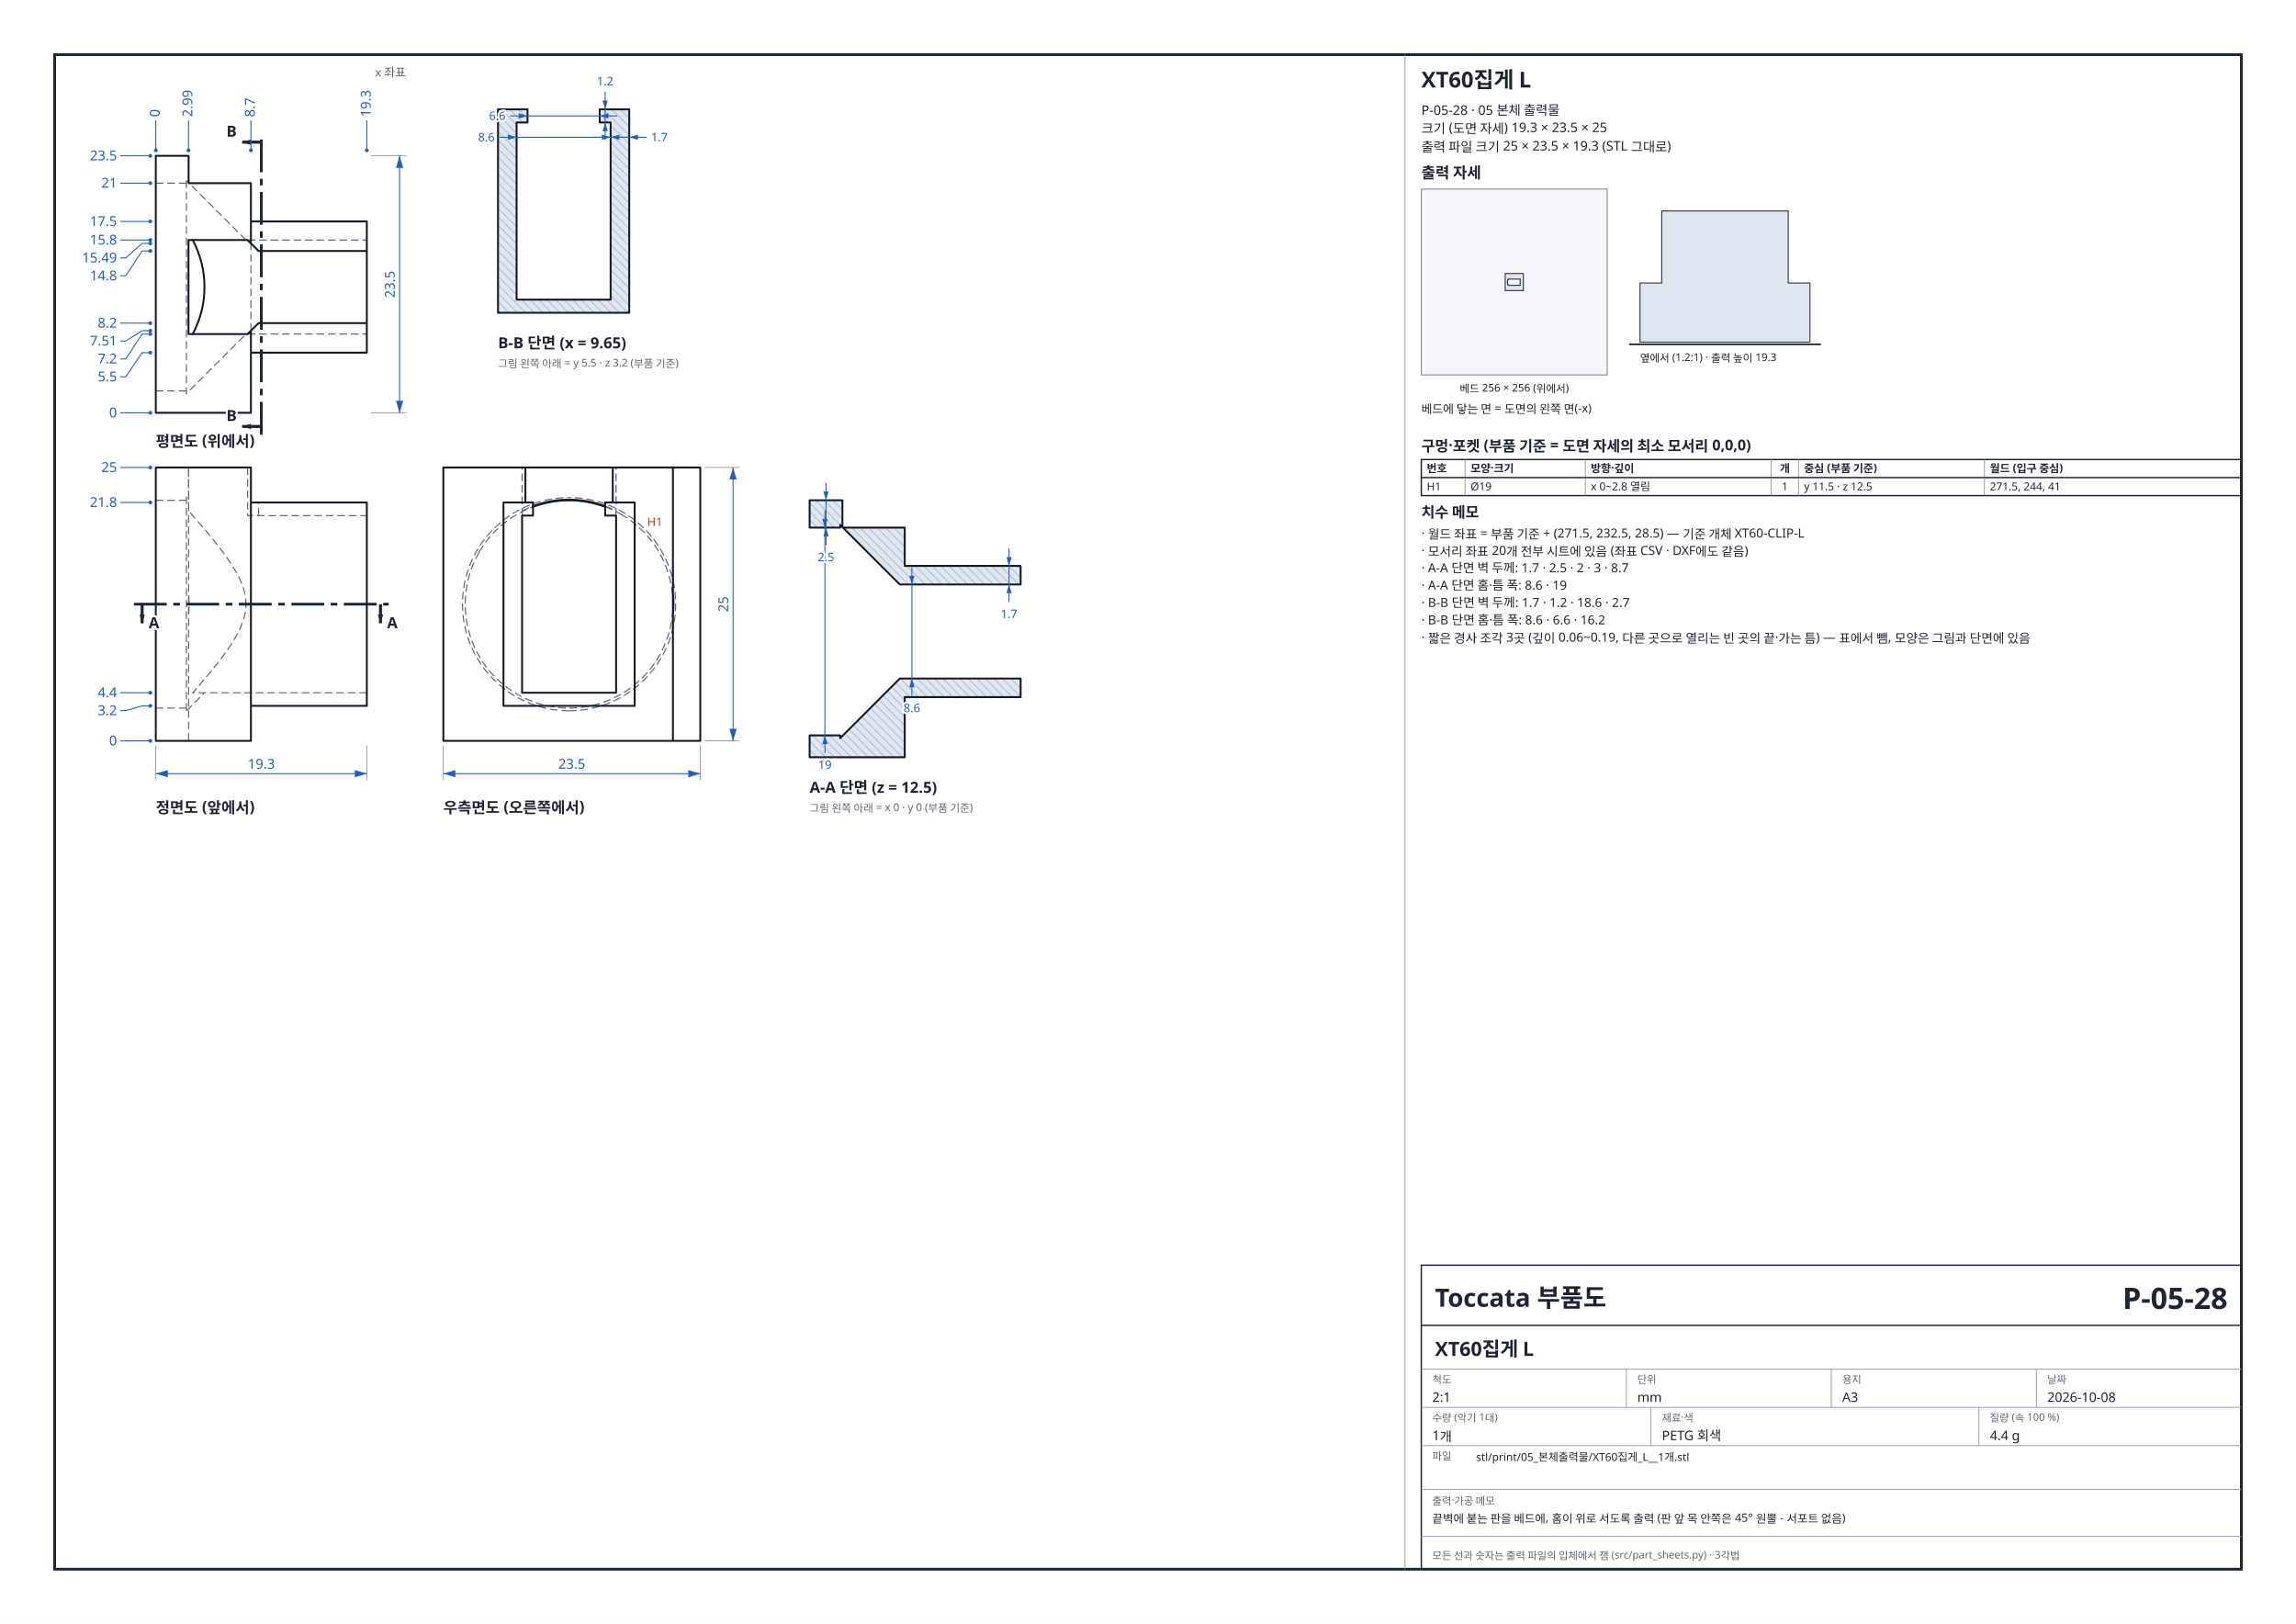
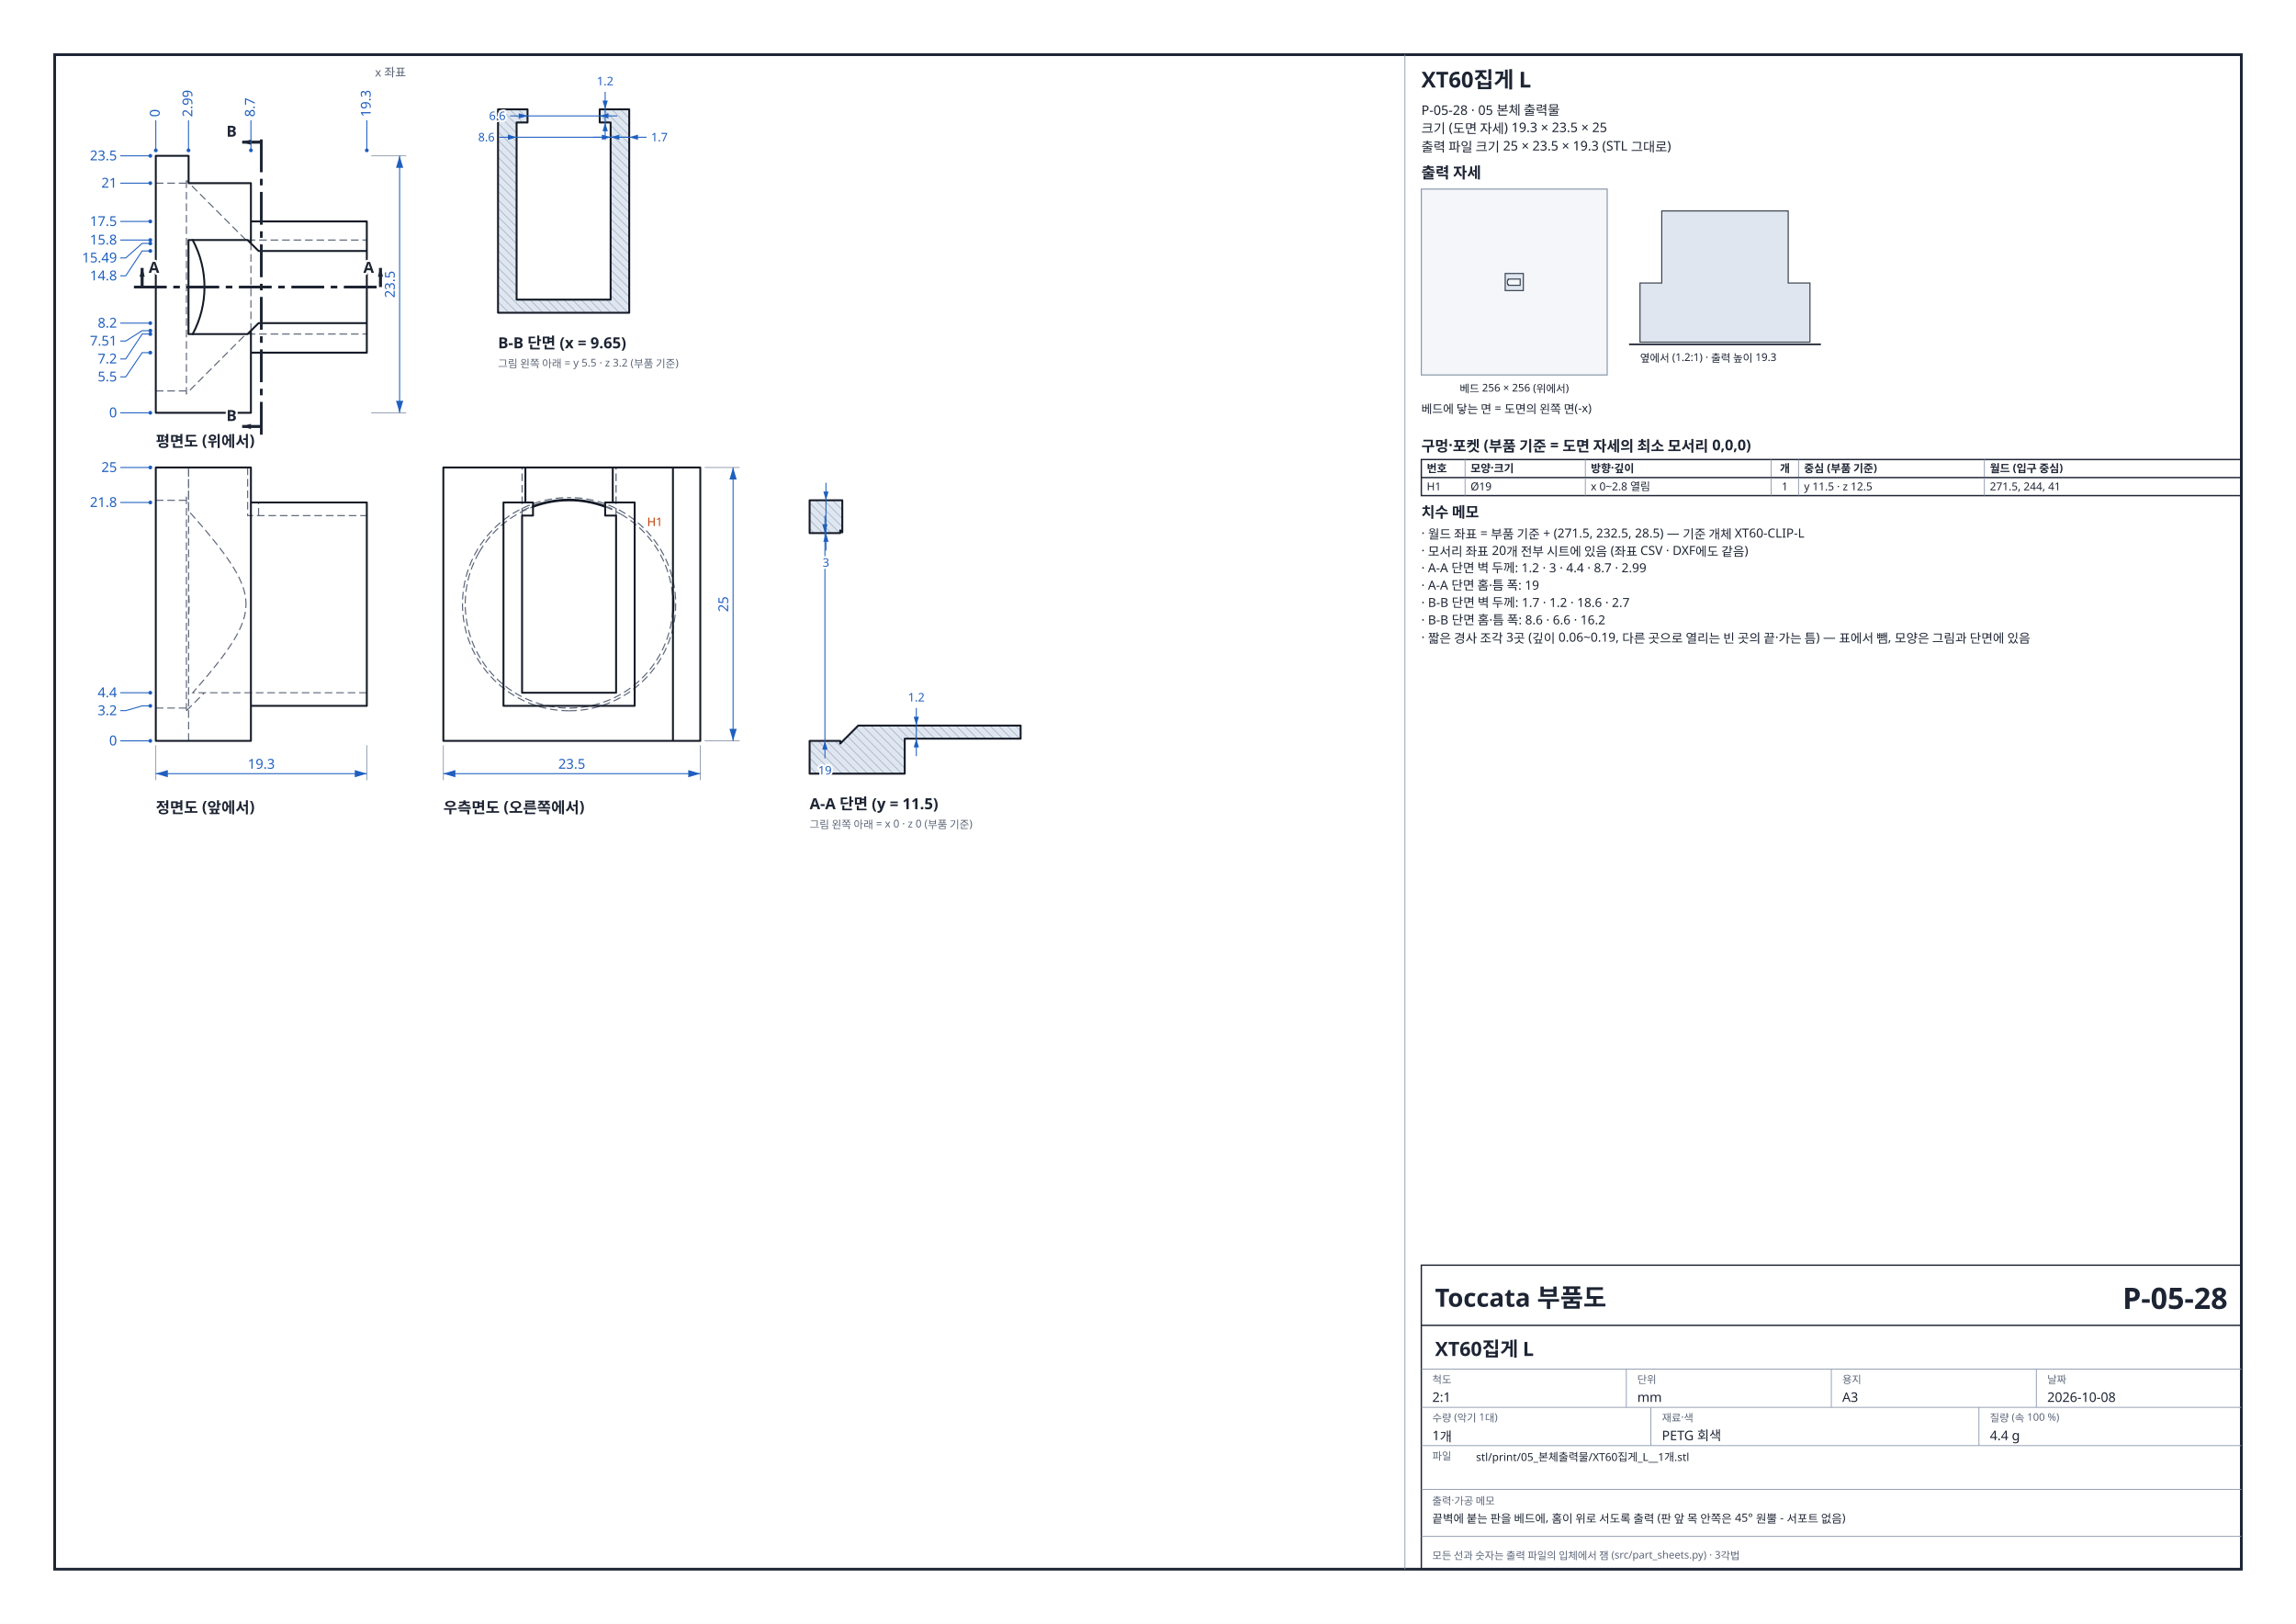
<svg xmlns="http://www.w3.org/2000/svg" width="420mm" height="297mm" viewBox="0 0 420 297">
  <defs>
    <style>
.bg{fill:#ffffff}
.frame{fill:none;stroke:#1d2433;stroke-width:.5}
.t{font-family:'Apple SD Gothic Neo','Noto Sans KR','Malgun Gothic','IBM Plex Sans KR',sans-serif;fill:#1d2433}
.h{paint-order:stroke;stroke:#ffffff;stroke-width:.75;stroke-linejoin:round}
.tb{font-weight:700}
.td{fill:#1f5fbf}
.tm{fill:#5b6578}
.tr{fill:#c2410c}
.S-wood{fill:url(#hw);stroke:#1d2433;stroke-width:.4;stroke-linejoin:round}
.S-print{fill:url(#hp);stroke:#1d2433;stroke-width:.4;stroke-linejoin:round}
.S-metal{fill:url(#hm);stroke:#1d2433;stroke-width:.32;stroke-linejoin:round}
.S-rubber{fill:#50555e;stroke:#1d2433;stroke-width:.25}
.S-elec{fill:url(#he);stroke:#1d2433;stroke-width:.3}
.S-screen{fill:#3a4150;stroke:#1d2433;stroke-width:.3}
.S-cable{fill:#e3b23c;stroke:#6b5a1e;stroke-width:.18}
.S-ctx{fill:#eceef1;stroke:#a3aab5;stroke-width:.18}
.P-wood{fill:#f2e6d2;stroke:#39404d;stroke-width:.22;stroke-linejoin:round}
.P-print{fill:#e5ebf3;stroke:#39404d;stroke-width:.22;stroke-linejoin:round}
.P-metal{fill:#c9ced6;stroke:#39404d;stroke-width:.2}
.P-rubber{fill:#7d828b;stroke:#39404d;stroke-width:.18}
.P-elec{fill:#d3ead8;stroke:#39404d;stroke-width:.2}
.P-screen{fill:#596070;stroke:#39404d;stroke-width:.2}
.P-cable{fill:#f0cf7a;fill-opacity:.55;stroke:#8a7430;stroke-width:.14;stroke-opacity:.7}
.P-ctx{fill:#f2f3f5;stroke:#b3b9c3;stroke-width:.18}
.air{fill:#e8f1fb;stroke:none}
.hid{fill:none;stroke:#39404d;stroke-width:.24;stroke-dasharray:1.6 .9}
.hidc{fill:none;stroke:#c2410c;stroke-width:.28;stroke-dasharray:2.2 1.1}
.ph{fill:none;stroke:#5b6578;stroke-width:.3;stroke-dasharray:4 1 1 1}
.cl{fill:none;stroke:#6b7690;stroke-width:.2;stroke-dasharray:6 1.2 1 1.2}
.thin{fill:none;stroke:#39404d;stroke-width:.2}
.vis{fill:none;stroke:#1d2433;stroke-width:.3}
.sound{fill:none;stroke:#c2410c;stroke-width:.4;stroke-dasharray:3 1.2}
.ax{fill:none;stroke:#7a3fb5;stroke-width:.3;stroke-dasharray:5 1.2 1 1.2}
.keep{fill:none;stroke:#b42318;stroke-width:.3;stroke-dasharray:1.2 1}
.dm{fill:none;stroke:#1f5fbf;stroke-width:.18}
.ex{fill:none;stroke:#8a96ab;stroke-width:.15}
.ah{fill:#1f5fbf;stroke:none}
.ld{fill:none;stroke:#3d4555;stroke-width:.18}
.dot{fill:#3d4555}
.bal{fill:#ffffff;stroke:#1d2433;stroke-width:.25}
.secl{fill:none;stroke:#1d2433;stroke-width:.55}
.seca{fill:#1d2433}
.grid{fill:none;stroke:#1d2433;stroke-width:.25}
.grid2{fill:none;stroke:#8a96ab;stroke-width:.15}
.box{fill:#fbfbfc;stroke:#c3c9d3;stroke-width:.2}
.sheetply{fill:#fbf6ee;stroke:#1d2433;stroke-width:.35}
.zone{fill:#f4f6f9;stroke:#8a96ab;stroke-width:.2}
.datum{fill:none;stroke:#15803d;stroke-width:.9;stroke-linecap:round;stroke-opacity:.9}
.spot{fill:none;stroke:#c2410c;stroke-width:.32}
.spoth{fill:none;stroke:#c2410c;stroke-width:.32;stroke-dasharray:.45 .3}

.pv{fill:none;stroke:#141a26;stroke-width:.35;stroke-linejoin:round;stroke-linecap:round}
.ph2{fill:none;stroke:#5b6578;stroke-width:.2;stroke-dasharray:1.4 .7}
.pcl{fill:none;stroke:#6b7690;stroke-width:.18;stroke-dasharray:5 1 1 1}
.pcut{fill:none;stroke:#1d2433;stroke-width:.5;stroke-dasharray:6 1.2 1.2 1.2}
.psec{fill:url(#hp);stroke:#141a26;stroke-width:.35;stroke-linejoin:round}
.pbed{fill:#f4f6f9;stroke:#8a96ab;stroke-width:.2}
.pfoot{fill:#dfe6ef;stroke:#39404d;stroke-width:.2}
.pnum{font-family:'IBM Plex Mono',ui-monospace,Menlo,monospace}
.datum{fill:none;stroke:#15803d;stroke-width:.9;stroke-linecap:round;stroke-opacity:.9}
.tg{fill:#15803d}
</style>
    <pattern id="hw" patternUnits="userSpaceOnUse" width="1.6" height="1.6" patternTransform="rotate(45)">
      <rect width="1.6" height="1.6" fill="#ecdcc2" />
      <line x1="0" y1="0" x2="0" y2="1.6" stroke="#a8875a" stroke-width=".22" />
    </pattern>
    <pattern id="hp" patternUnits="userSpaceOnUse" width="1.1" height="1.1" patternTransform="rotate(-45)">
      <rect width="1.1" height="1.1" fill="#dfe6ef" />
      <line x1="0" y1="0" x2="0" y2="1.1" stroke="#7f93b0" stroke-width=".16" />
    </pattern>
    <pattern id="hm" patternUnits="userSpaceOnUse" width=".9" height=".9" patternTransform="rotate(45)">
      <rect width=".9" height=".9" fill="#c3c8d1" />
      <path d="M0 0V.9M0 0H.9" stroke="#5d6778" stroke-width=".12" />
    </pattern>
    <pattern id="he" patternUnits="userSpaceOnUse" width="1.4" height="1.4">
      <rect width="1.4" height="1.4" fill="#cfe6d3" />
      <line x1="0" y1=".7" x2="1.4" y2=".7" stroke="#5f9a6c" stroke-width=".14" />
    </pattern>
  </defs>
  <rect class="bg" x="0" y="0" width="420" height="297" />
  <rect class="frame" x="10" y="10" width="400" height="277" />
  <g id="geo">
    <path class="ph2" d="M28.50 71.50 34.10 71.50M28.50 33.50 34.10 33.50M34.10 33.00 34.10 72.00 45.00 61.10M45.00 43.90 34.60 33.50M34.50 33.40 34.10 33.00M45.30 61.10 67.10 61.10M45.30 43.90 67.10 43.90M45.90 60.49 45.90 44.51" />
    <path class="pv" d="M35.25 61.10 A18.223 18.223 0 0 0 35.25 43.90" />
    <path class="pv" d="M45.90 60.49 45.90 75.50 28.50 75.50 28.50 28.50 34.50 28.50 34.50 33.50 45.90 33.50 45.90 44.51M45.90 64.50 67.10 64.50 67.10 40.50 45.90 40.50M67.10 59.10 47.30 59.10 45.30 61.08 45.30 61.10 34.48 61.10 34.48 43.90 45.30 43.90 45.30 43.92 47.30 45.90 67.10 45.90" />
    <path class="ph2" d="M28.50 129.50 34.10 129.50M28.50 91.50 34.10 91.50M34.10 130.00 34.10 91.00 34.48 91.38M34.10 130.00 37.40 126.70M34.48 85.50 34.48 93.43 36.40 95.60 38.12 97.63 39.47 99.29 40.56 100.69 41.44 101.90 42.16 102.96 42.76 103.90 43.26 104.75 43.67 105.53 44.01 106.26 44.29 106.94 44.52 107.58 44.70 108.20 44.83 108.79 44.93 109.37 44.98 109.94 45.00 110.50M34.50 135.50 34.50 85.50M34.50 112.35 34.56 111.75 34.60 110.50 34.56 109.25 34.50 108.65M67.10 126.70 35.25 126.70 36.40 125.40 38.12 123.37 39.47 121.71 40.56 120.31 41.44 119.10 42.16 118.04 42.76 117.10 43.26 116.25 43.67 115.47 44.01 114.74 44.29 114.06 44.52 113.42 44.70 112.80 44.83 112.21 44.93 111.63 44.98 111.06 45.00 110.50M45.30 85.50 45.30 94.30 67.10 94.30M47.30 94.30 47.30 91.90" />
    <path class="pv" d="M45.90 129.10 67.10 129.10 67.10 91.90 45.90 91.90M28.50 135.50 28.50 85.50 45.90 85.50 45.90 135.50 28.50 135.50" />
    <path class="ph2" d="M87.65 101.00 A19.000 19.000 0 1 0 113.60 94.05" />
    <path class="ph2" d="M87.65 101.00 A18.939 18.939 0 0 1 97.49 92.70" />
    <path class="ph2" d="M104.10 130.00 A19.500 19.500 0 1 1 104.10 91.00" />
    <path class="ph2" d="M104.10 130.00 A19.500 19.500 0 1 0 104.10 91.00" />
    <path class="ph2" d="M110.71 92.70 111.37 92.95 112.50 93.46 113.60 94.05M95.50 94.30 95.50 85.50M95.50 93.43 95.64 93.35 96.78 92.84 97.50 92.57M110.70 92.57 111.42 92.84 112.56 93.35 112.70 93.43M112.70 94.30 112.70 85.50M123.10 112.35 123.11 112.24M123.11 108.76 123.10 108.65M95.52 94.30 95.52 85.50M112.68 94.30 112.68 85.50" />
    <path class="pv" d="M97.49 92.70 A18.898 18.898 0 0 1 110.71 92.70" />
    <path class="pv" d="M97.50 92.57 A19.021 19.021 0 0 1 110.70 92.57" />
    <path class="pv" d="M123.10 135.50 123.10 85.50M123.11 112.24 123.16 111.75 123.20 110.50 123.16 109.25 123.11 108.76M96.11 91.90 96.11 85.50M112.09 91.90 112.09 85.50M81.10 135.50 81.10 85.50 128.10 85.50 128.10 135.50 81.10 135.50M95.50 126.70 95.50 94.30 97.50 94.30 97.50 91.90 92.10 91.90 92.10 129.10 116.10 129.10 116.10 91.90 110.70 91.90 110.70 94.30 112.70 94.30 112.70 126.70 95.50 126.70" />
-     <path class="psec" fill-rule="evenodd" d="M153.70 96.00 154.10 96.40 154.10 91.50 148.10 91.50 148.10 96.50 153.70 96.50ZM186.70 103.50 165.50 103.50 165.50 96.50 154.20 96.50 164.60 106.90 186.70 106.90ZM165.50 127.50 186.70 127.50 186.70 124.10 164.60 124.10 153.70 135.00 153.70 134.50 148.10 134.50 148.10 138.50 165.50 138.50Z" />
+     <path class="psec" fill-rule="evenodd" d="M153.70 97.00 154.08 97.38 154.08 91.50 148.10 91.50 148.10 97.50 153.70 97.50ZM165.50 135.10 186.70 135.10 186.70 132.70 157.00 132.70 153.70 136.00 153.70 135.50 148.10 135.50 148.10 141.50 165.50 141.50Z" />
    <path class="psec" fill-rule="evenodd" d="M115.10 20.00 109.70 20.00 109.70 22.40 111.70 22.40 111.70 54.80 94.50 54.80 94.50 22.40 96.50 22.40 96.50 20.00 91.10 20.00 91.10 57.20 115.10 57.20Z" />
  </g>
  <g id="over">
-     <path class="pcut" d="M24.500 110.500 L71.100 110.500" />
-     <path class="secl" d="M26.000 110.500 L26.000 114.000" />
-     <path class="seca" d="M26.000 114.000 L25.520 112.400 L26.480 112.400 Z" />
-     <path class="secl" d="M69.600 110.500 L69.600 114.000" />
-     <path class="seca" d="M69.600 114.000 L69.120 112.400 L70.080 112.400 Z" />
+     <path class="pcut" d="M24.500 52.500 L71.100 52.500" />
+     <path class="secl" d="M26.000 52.500 L26.000 49.000" />
+     <path class="seca" d="M26.000 49.000 L26.480 50.600 L25.520 50.600 Z" />
+     <path class="secl" d="M69.600 52.500 L69.600 49.000" />
+     <path class="seca" d="M69.600 49.000 L70.080 50.600 L69.120 50.600 Z" />
    <path class="pcut" d="M47.800 79.500 L47.800 24.500" />
    <path class="secl" d="M47.800 78.000 L44.300 78.000" />
    <path class="seca" d="M44.300 78.000 L45.900 77.520 L45.900 78.480 Z" />
    <path class="secl" d="M47.800 26.000 L44.300 26.000" />
    <path class="seca" d="M44.300 26.000 L45.900 25.520 L45.900 26.480 Z" />
    <path class="grid2" d="M257.000 10.000 L257.000 287.000" />
    <rect class="grid" x="260.000" y="231.400" width="150.000" height="55.600" />
    <path class="grid" d="M260.000 242.400 L410.000 242.400" />
    <path class="grid2" d="M260.000 250.400 L410.000 250.400" />
    <path class="grid2" d="M297.500 250.400 L297.500 257.400" />
    <path class="grid2" d="M335.000 250.400 L335.000 257.400" />
    <path class="grid2" d="M372.500 250.400 L372.500 257.400" />
    <path class="grid2" d="M260.000 257.400 L410.000 257.400" />
    <path class="grid2" d="M302.000 257.400 L302.000 264.400" />
    <path class="grid2" d="M362.000 257.400 L362.000 264.400" />
    <path class="grid2" d="M260.000 264.400 L410.000 264.400" />
    <path class="grid2" d="M260.000 272.400 L410.000 272.400" />
    <path class="grid2" d="M260.000 281.000 L410.000 281.000" />
    <rect class="pbed" x="260.000" y="34.580" width="34.000" height="34.000" />
    <path class="pfoot" fill-rule="evenodd" d="M275.92 52.05 275.82 52.05 275.81 52.02 275.78 51.94 275.76 51.86 275.75 51.78 275.74 51.70 275.74 51.61 275.74 51.53 275.75 51.45 275.76 51.37 275.78 51.29 275.81 51.21 275.82 51.17 275.92 51.17 275.92 51.04 278.08 51.04 278.08 52.18 275.92 52.18ZM278.66 50.02 275.34 50.02 275.34 53.14 278.66 53.14Z" />
    <path class="pfoot" fill-rule="evenodd" d="M331.09 51.76 327.11 51.76 327.11 38.58 303.98 38.58 303.98 51.76 300.00 51.76 300.00 62.58 331.09 62.58Z" />
    <path class="vis" d="M298.000 62.980 L333.088 62.980" />
    <rect class="grid" x="260.000" y="84.047" width="150.000" height="6.600" />
    <path class="grid2" d="M268.000 84.047 L268.000 87.347" />
    <path class="grid2" d="M290.000 84.047 L290.000 87.347" />
    <path class="grid2" d="M324.000 84.047 L324.000 87.347" />
    <path class="grid2" d="M329.000 84.047 L329.000 87.347" />
    <path class="grid2" d="M363.000 84.047 L363.000 87.347" />
    <path class="grid" d="M260.000 87.347 L410.000 87.347" />
    <path class="grid2" d="M268.000 87.347 L268.000 90.647" />
    <path class="grid2" d="M290.000 87.347 L290.000 90.647" />
    <path class="grid2" d="M324.000 87.347 L324.000 90.647" />
    <path class="grid2" d="M329.000 87.347 L329.000 90.647" />
    <path class="grid2" d="M363.000 87.347 L363.000 90.647" />
  </g>
  <g id="dim">
    <path class="ex" d="M28.500 136.300 L28.500 142.700" />
    <path class="ex" d="M67.100 136.300 L67.100 142.700" />
    <path class="dm" d="M28.500 141.500 L67.100 141.500" />
    <path class="ah" d="M28.500 141.500 L30.700 140.840 L30.700 142.160 Z" />
    <path class="ah" d="M67.100 141.500 L64.900 142.160 L64.900 140.840 Z" />
    <path class="ex" d="M67.900 28.500 L74.300 28.500" />
    <path class="ex" d="M67.900 75.500 L74.300 75.500" />
    <path class="dm" d="M73.100 28.500 L73.100 75.500" />
    <path class="ah" d="M73.100 28.500 L73.760 30.700 L72.440 30.700 Z" />
    <path class="ah" d="M73.100 75.500 L72.440 73.300 L73.760 73.300 Z" />
    <path class="ex" d="M81.100 136.300 L81.100 142.700" />
    <path class="ex" d="M128.100 136.300 L128.100 142.700" />
    <path class="dm" d="M81.100 141.500 L128.100 141.500" />
    <path class="ah" d="M81.100 141.500 L83.300 140.840 L83.300 142.160 Z" />
    <path class="ah" d="M128.100 141.500 L125.900 142.160 L125.900 140.840 Z" />
    <path class="ex" d="M128.900 85.500 L135.300 85.500" />
    <path class="ex" d="M128.900 135.500 L135.300 135.500" />
    <path class="dm" d="M134.100 85.500 L134.100 135.500" />
    <path class="ah" d="M134.100 85.500 L134.760 87.700 L133.440 87.700 Z" />
    <path class="ah" d="M134.100 135.500 L133.440 133.300 L134.760 133.300 Z" />
    <path class="dm" d="M28.500 27.500 L28.500 26.000 L28.500 23.000 L28.500 22.000" />
    <circle class="ah" cx="28.500" cy="27.500" r="0.350" />
    <path class="dm" d="M34.480 27.500 L34.480 26.000 L34.480 23.000 L34.480 22.000" />
    <circle class="ah" cx="34.480" cy="27.500" r="0.350" />
    <path class="dm" d="M45.900 27.500 L45.900 26.000 L45.900 23.000 L45.900 22.000" />
    <circle class="ah" cx="45.900" cy="27.500" r="0.350" />
    <path class="dm" d="M67.100 27.500 L67.100 26.000 L67.100 23.000 L67.100 22.000" />
    <circle class="ah" cx="67.100" cy="27.500" r="0.350" />
    <path class="dm" d="M27.500 28.500 L26.000 28.500 L23.000 28.500 L22.000 28.500" />
    <circle class="ah" cx="27.500" cy="28.500" r="0.350" />
    <path class="dm" d="M27.500 33.500 L26.000 33.500 L23.000 33.500 L22.000 33.500" />
    <circle class="ah" cx="27.500" cy="33.500" r="0.350" />
    <path class="dm" d="M27.500 40.500 L26.000 40.500 L23.000 40.500 L22.000 40.500" />
    <circle class="ah" cx="27.500" cy="40.500" r="0.350" />
    <path class="dm" d="M27.500 43.900 L26.000 43.900 L23.000 43.900 L22.000 43.900" />
    <circle class="ah" cx="27.500" cy="43.900" r="0.350" />
    <path class="dm" d="M27.500 44.520 L26.000 44.520 L23.000 47.175 L22.000 47.175" />
    <circle class="ah" cx="27.500" cy="44.520" r="0.350" />
    <path class="dm" d="M27.500 45.900 L26.000 45.900 L23.000 50.450 L22.000 50.450" />
    <circle class="ah" cx="27.500" cy="45.900" r="0.350" />
    <path class="dm" d="M27.500 59.100 L26.000 59.100 L23.000 59.100 L22.000 59.100" />
    <circle class="ah" cx="27.500" cy="59.100" r="0.350" />
    <path class="dm" d="M27.500 60.480 L26.000 60.480 L23.000 62.375 L22.000 62.375" />
    <circle class="ah" cx="27.500" cy="60.480" r="0.350" />
    <path class="dm" d="M27.500 61.100 L26.000 61.100 L23.000 65.650 L22.000 65.650" />
    <circle class="ah" cx="27.500" cy="61.100" r="0.350" />
    <path class="dm" d="M27.500 64.500 L26.000 64.500 L23.000 68.925 L22.000 68.925" />
    <circle class="ah" cx="27.500" cy="64.500" r="0.350" />
    <path class="dm" d="M27.500 75.500 L26.000 75.500 L23.000 75.500 L22.000 75.500" />
    <circle class="ah" cx="27.500" cy="75.500" r="0.350" />
    <path class="dm" d="M27.500 85.500 L26.000 85.500 L23.000 85.500 L22.000 85.500" />
    <circle class="ah" cx="27.500" cy="85.500" r="0.350" />
    <path class="dm" d="M27.500 91.900 L26.000 91.900 L23.000 91.900 L22.000 91.900" />
    <circle class="ah" cx="27.500" cy="91.900" r="0.350" />
    <path class="dm" d="M27.500 126.700 L26.000 126.700 L23.000 126.700 L22.000 126.700" />
    <circle class="ah" cx="27.500" cy="126.700" r="0.350" />
    <path class="dm" d="M27.500 129.100 L26.000 129.100 L23.000 129.975 L22.000 129.975" />
    <circle class="ah" cx="27.500" cy="129.100" r="0.350" />
    <path class="dm" d="M27.500 135.500 L26.000 135.500 L23.000 135.500 L22.000 135.500" />
    <circle class="ah" cx="27.500" cy="135.500" r="0.350" />
-     <path class="dm" d="M184.580 100.300 L184.580 110.100" />
-     <path class="ah" d="M184.580 103.500 L184.100 101.900 L185.060 101.900 Z" />
-     <path class="ah" d="M184.580 106.900 L185.060 108.500 L184.100 108.500 Z" />
-     <path class="dm" d="M151.100 88.300 L151.100 99.700" />
-     <path class="ah" d="M151.100 91.500 L150.620 89.900 L151.580 89.900 Z" />
-     <path class="ah" d="M151.100 96.500 L151.580 98.100 L150.620 98.100 Z" />
-     <path class="dm" d="M166.810 103.700 L166.810 127.300" />
-     <path class="ah" d="M166.810 106.900 L166.330 105.300 L167.290 105.300 Z" />
-     <path class="ah" d="M166.810 124.100 L167.290 125.700 L166.330 125.700 Z" />
-     <path class="dm" d="M150.900 93.300 L150.900 137.700" />
-     <path class="ah" d="M150.900 96.500 L150.420 94.900 L151.380 94.900 Z" />
-     <path class="ah" d="M150.900 134.500 L151.380 136.100 L150.420 136.100 Z" />
+     <path class="dm" d="M167.620 138.300 L167.620 129.500" />
+     <path class="ah" d="M167.620 135.100 L168.100 136.700 L167.140 136.700 Z" />
+     <path class="ah" d="M167.620 132.700 L167.140 131.100 L168.100 131.100 Z" />
+     <path class="dm" d="M151.090 88.300 L151.090 100.700" />
+     <path class="ah" d="M151.090 91.500 L150.610 89.900 L151.570 89.900 Z" />
+     <path class="ah" d="M151.090 97.500 L151.570 99.100 L150.610 99.100 Z" />
+     <path class="dm" d="M150.900 94.300 L150.900 138.700" />
+     <path class="ah" d="M150.900 97.500 L150.420 95.900 L151.380 95.900 Z" />
+     <path class="ah" d="M150.900 135.500 L151.380 137.100 L150.420 137.100 Z" />
    <path class="dm" d="M108.500 25.100 L118.300 25.100" />
    <path class="ah" d="M111.700 25.100 L110.100 25.580 L110.100 24.620 Z" />
    <path class="ah" d="M115.100 25.100 L116.700 24.620 L116.700 25.580 Z" />
    <path class="dm" d="M110.700 25.600 L110.700 16.800" />
    <path class="ah" d="M110.700 22.400 L111.180 24.000 L110.220 24.000 Z" />
    <path class="ah" d="M110.700 20.000 L110.220 18.400 L111.180 18.400 Z" />
    <path class="dm" d="M114.900 25.100 L91.300 25.100" />
    <path class="ah" d="M111.700 25.100 L113.300 24.620 L113.300 25.580 Z" />
    <path class="ah" d="M94.500 25.100 L92.900 25.580 L92.900 24.620 Z" />
    <path class="dm" d="M112.900 21.200 L93.300 21.200" />
    <path class="ah" d="M109.700 21.200 L111.300 20.720 L111.300 21.680 Z" />
    <path class="ah" d="M96.500 21.200 L94.900 21.680 L94.900 20.720 Z" />
  </g>
  <g id="text">
    <text class="t h tb" x="28.500" y="81.700" font-size="2.80" text-anchor="start">평면도 (위에서)</text>
    <text class="t h tb" x="28.500" y="148.700" font-size="2.80" text-anchor="start">정면도 (앞에서)</text>
    <text class="t h tb" x="81.100" y="148.700" font-size="2.80" text-anchor="start">우측면도 (오른쪽에서)</text>
    <text class="t h td" x="47.800" y="140.600" font-size="2.50" text-anchor="middle">19.3</text>
    <text class="t h td" x="72.200" y="52.000" font-size="2.50" text-anchor="middle" transform="rotate(-90 72.200 52.000)">23.5</text>
    <text class="t h td" x="104.600" y="140.600" font-size="2.50" text-anchor="middle">23.5</text>
    <text class="t h td" x="133.200" y="110.500" font-size="2.50" text-anchor="middle" transform="rotate(-90 133.200 110.500)">25</text>
    <text class="t h td" x="29.200" y="21.400" font-size="2.50" text-anchor="start" transform="rotate(-90 29.200 21.400)">0</text>
    <text class="t h td" x="35.180" y="21.400" font-size="2.50" text-anchor="start" transform="rotate(-90 35.180 21.400)">2.99</text>
    <text class="t h td" x="46.600" y="21.400" font-size="2.50" text-anchor="start" transform="rotate(-90 46.600 21.400)">8.7</text>
    <text class="t h td" x="67.800" y="21.400" font-size="2.50" text-anchor="start" transform="rotate(-90 67.800 21.400)">19.3</text>
    <text class="t h td" x="21.400" y="29.325" font-size="2.50" text-anchor="end">23.5</text>
    <text class="t h td" x="21.400" y="34.325" font-size="2.50" text-anchor="end">21</text>
    <text class="t h td" x="21.400" y="41.325" font-size="2.50" text-anchor="end">17.5</text>
    <text class="t h td" x="21.400" y="44.725" font-size="2.50" text-anchor="end">15.8</text>
    <text class="t h td" x="21.400" y="48.000" font-size="2.50" text-anchor="end">15.49</text>
    <text class="t h td" x="21.400" y="51.275" font-size="2.50" text-anchor="end">14.8</text>
    <text class="t h td" x="21.400" y="59.925" font-size="2.50" text-anchor="end">8.2</text>
    <text class="t h td" x="21.400" y="63.200" font-size="2.50" text-anchor="end">7.51</text>
    <text class="t h td" x="21.400" y="66.475" font-size="2.50" text-anchor="end">7.2</text>
    <text class="t h td" x="21.400" y="69.750" font-size="2.50" text-anchor="end">5.5</text>
    <text class="t h td" x="21.400" y="76.325" font-size="2.50" text-anchor="end">0</text>
    <text class="t h td" x="21.400" y="86.325" font-size="2.50" text-anchor="end">25</text>
    <text class="t h td" x="21.400" y="92.725" font-size="2.50" text-anchor="end">21.8</text>
    <text class="t h td" x="21.400" y="127.525" font-size="2.50" text-anchor="end">4.4</text>
    <text class="t h td" x="21.400" y="130.800" font-size="2.50" text-anchor="end">3.2</text>
    <text class="t h td" x="21.400" y="136.325" font-size="2.50" text-anchor="end">0</text>
    <text class="t tm" x="68.600" y="14.000" font-size="2.15" text-anchor="start">x 좌표</text>
-     <text class="t h tb" x="27.200" y="114.900" font-size="2.80" text-anchor="start">A</text>
-     <text class="t h tb" x="70.800" y="114.900" font-size="2.80" text-anchor="start">A</text>
+     <text class="t h tb" x="27.200" y="49.900" font-size="2.80" text-anchor="start">A</text>
+     <text class="t h tb" x="68.400" y="49.900" font-size="2.80" text-anchor="end">A</text>
    <text class="t h tb" x="43.300" y="77.000" font-size="2.80" text-anchor="end">B</text>
    <text class="t h tb" x="43.300" y="25.000" font-size="2.80" text-anchor="end">B</text>
    <text class="t h tr" x="118.380" y="96.220" font-size="2.15" text-anchor="start">H1</text>
-     <text class="t h td" x="184.580" y="113.050" font-size="2.15" text-anchor="middle">1.7</text>
-     <text class="t h td" x="151.100" y="102.650" font-size="2.15" text-anchor="middle">2.5</text>
-     <text class="t h td" x="166.810" y="130.250" font-size="2.15" text-anchor="middle">8.6</text>
-     <text class="t h td" x="150.900" y="140.650" font-size="2.15" text-anchor="middle">19</text>
+     <text class="t h td" x="167.620" y="128.300" font-size="2.15" text-anchor="middle">1.2</text>
+     <text class="t h td" x="151.090" y="103.650" font-size="2.15" text-anchor="middle">3</text>
+     <text class="t h td" x="150.900" y="141.650" font-size="2.15" text-anchor="middle">19</text>
    <text class="t h td" x="119.100" y="25.853" font-size="2.15" text-anchor="start">1.7</text>
    <text class="t h td" x="110.700" y="15.600" font-size="2.15" text-anchor="middle">1.2</text>
    <text class="t h td" x="90.500" y="25.853" font-size="2.15" text-anchor="end">8.6</text>
    <text class="t h td" x="92.500" y="21.953" font-size="2.15" text-anchor="end">6.6</text>
-     <text class="t h tb" x="148.100" y="145.000" font-size="2.80" text-anchor="start">A-A 단면 (z = 12.5)</text>
-     <text class="t h tm" x="148.100" y="148.500" font-size="1.95" text-anchor="start">그림 왼쪽 아래 = x 0 · y 0 (부품 기준)</text>
+     <text class="t h tb" x="148.100" y="148.000" font-size="2.80" text-anchor="start">A-A 단면 (y = 11.5)</text>
+     <text class="t h tm" x="148.100" y="151.500" font-size="1.95" text-anchor="start">그림 왼쪽 아래 = x 0 · z 0 (부품 기준)</text>
    <text class="t h tb" x="91.100" y="63.700" font-size="2.80" text-anchor="start">B-B 단면 (x = 9.65)</text>
    <text class="t h tm" x="91.100" y="67.200" font-size="1.95" text-anchor="start">그림 왼쪽 아래 = y 5.5 · z 3.2 (부품 기준)</text>
    <text class="t tb" x="262.500" y="239.000" font-size="4.60" text-anchor="start">Toccata 부품도</text>
    <text class="t tb" x="407.500" y="239.400" font-size="5.40" text-anchor="end">P-05-28</text>
    <text class="t tb" x="262.500" y="248.000" font-size="3.60" text-anchor="start">XT60집게 L</text>
    <text class="t tm" x="262.000" y="253.000" font-size="1.90" text-anchor="start">척도</text>
    <text class="t" x="262.000" y="256.400" font-size="2.40" text-anchor="start">2:1</text>
    <text class="t tm" x="299.500" y="253.000" font-size="1.90" text-anchor="start">단위</text>
    <text class="t" x="299.500" y="256.400" font-size="2.40" text-anchor="start">mm</text>
    <text class="t tm" x="337.000" y="253.000" font-size="1.90" text-anchor="start">용지</text>
    <text class="t" x="337.000" y="256.400" font-size="2.40" text-anchor="start">A3</text>
    <text class="t tm" x="374.500" y="253.000" font-size="1.90" text-anchor="start">날짜</text>
    <text class="t" x="374.500" y="256.400" font-size="2.40" text-anchor="start">2026-10-08</text>
    <text class="t tm" x="262.000" y="260.000" font-size="1.90" text-anchor="start">수량 (악기 1대)</text>
    <text class="t" x="262.000" y="263.400" font-size="2.40" text-anchor="start">1개</text>
    <text class="t tm" x="304.000" y="260.000" font-size="1.90" text-anchor="start">재료·색</text>
    <text class="t" x="304.000" y="263.400" font-size="2.40" text-anchor="start">PETG 회색</text>
    <text class="t tm" x="364.000" y="260.000" font-size="1.90" text-anchor="start">질량 (속 100 %)</text>
    <text class="t" x="364.000" y="263.400" font-size="2.40" text-anchor="start">4.4 g</text>
    <text class="t tm" x="262.000" y="267.000" font-size="1.90" text-anchor="start">파일</text>
    <text class="t" x="270.000" y="267.200" font-size="2.00" text-anchor="start">stl/print/05_본체출력물/XT60집게_L__1개.stl</text>
    <text class="t tm" x="270.000" y="270.700" font-size="1.80" text-anchor="start" />
    <text class="t tm" x="262.000" y="275.200" font-size="1.90" text-anchor="start">출력·가공 메모</text>
    <text class="t" x="262.000" y="278.500" font-size="2.10" text-anchor="start">끝벽에 붙는 판을 베드에, 홈이 위로 서도록 출력 (판 앞 목 안쪽은 45° 원뿔 - 서포트 없음)</text>
    <text class="t tm" x="262.000" y="285.200" font-size="1.90" text-anchor="start">모든 선과 숫자는 출력 파일의 입체에서 잼 (src/part_sheets.py) · 3각법</text>
    <text class="t tb" x="260.000" y="16.000" font-size="4.00" text-anchor="start">XT60집게 L</text>
    <text class="t" x="260.000" y="21.000" font-size="2.40" text-anchor="start">P-05-28 · 05 본체 출력물</text>
    <text class="t" x="260.000" y="24.360" font-size="2.40" text-anchor="start">크기 (도면 자세) 19.3 × 23.5 × 25</text>
    <text class="t" x="260.000" y="27.720" font-size="2.40" text-anchor="start">출력 파일 크기 25 × 23.5 × 19.3 (STL 그대로)</text>
    <text class="t tb" x="260.000" y="32.580" font-size="2.80" text-anchor="start">출력 자세</text>
    <text class="t" x="277.000" y="71.780" font-size="1.95" text-anchor="middle">베드 256 × 256 (위에서)</text>
    <text class="t" x="300.000" y="66.180" font-size="1.95" text-anchor="start">옆에서 (1.2:1) · 출력 높이 19.3</text>
    <text class="t" x="260.000" y="75.580" font-size="2.15" text-anchor="start">베드에 닿는 면 = 도면의 왼쪽 면(-x)</text>
    <text class="t tb" x="260.000" y="82.547" font-size="2.70" text-anchor="start">구멍·포켓 (부품 기준 = 도면 자세의 최소 모서리 0,0,0)</text>
    <text class="t tb" x="261.000" y="86.377" font-size="2.00" text-anchor="start">번호</text>
    <text class="t tb" x="269.000" y="86.377" font-size="2.00" text-anchor="start">모양·크기</text>
    <text class="t tb" x="291.000" y="86.377" font-size="2.00" text-anchor="start">방향·깊이</text>
    <text class="t tb" x="326.500" y="86.377" font-size="2.00" text-anchor="middle">개</text>
    <text class="t tb" x="330.000" y="86.377" font-size="2.00" text-anchor="start">중심 (부품 기준)</text>
    <text class="t tb" x="364.000" y="86.377" font-size="2.00" text-anchor="start">월드 (입구 중심)</text>
    <text class="t" x="261.000" y="89.677" font-size="2.00" text-anchor="start">H1</text>
    <text class="t" x="269.000" y="89.677" font-size="2.00" text-anchor="start">Ø19</text>
    <text class="t" x="291.000" y="89.677" font-size="2.00" text-anchor="start">x 0~2.8 열림</text>
    <text class="t" x="326.500" y="89.677" font-size="2.00" text-anchor="middle">1</text>
    <text class="t" x="330.000" y="89.677" font-size="2.00" text-anchor="start">y 11.5 · z 12.5</text>
    <text class="t" x="364.000" y="89.677" font-size="2.00" text-anchor="start">271.5, 244, 41</text>
    <text class="t tb" x="260.000" y="94.647" font-size="2.70" text-anchor="start">치수 메모</text>
    <text class="t" x="260.000" y="98.321" font-size="2.30" text-anchor="start">· 월드 좌표 = 부품 기준 + (271.5, 232.5, 28.5) — 기준 개체 XT60-CLIP-L</text>
    <text class="t" x="260.000" y="101.495" font-size="2.30" text-anchor="start">· 모서리 좌표 20개 전부 시트에 있음 (좌표 CSV · DXF에도 같음)</text>
-     <text class="t" x="260.000" y="104.669" font-size="2.30" text-anchor="start">· A-A 단면 벽 두께: 1.7 · 2.5 · 2 · 3 · 8.7</text>
-     <text class="t" x="260.000" y="107.843" font-size="2.30" text-anchor="start">· A-A 단면 홈·틈 폭: 8.6 · 19</text>
+     <text class="t" x="260.000" y="104.669" font-size="2.30" text-anchor="start">· A-A 단면 벽 두께: 1.2 · 3 · 4.4 · 8.7 · 2.99</text>
+     <text class="t" x="260.000" y="107.843" font-size="2.30" text-anchor="start">· A-A 단면 홈·틈 폭: 19</text>
    <text class="t" x="260.000" y="111.017" font-size="2.30" text-anchor="start">· B-B 단면 벽 두께: 1.7 · 1.2 · 18.6 · 2.7</text>
    <text class="t" x="260.000" y="114.191" font-size="2.30" text-anchor="start">· B-B 단면 홈·틈 폭: 8.6 · 6.6 · 16.2</text>
    <text class="t" x="260.000" y="117.365" font-size="2.30" text-anchor="start">· 짧은 경사 조각 3곳 (깊이 0.06~0.19, 다른 곳으로 열리는 빈 곳의 끝·가는 틈) — 표에서 뺌, 모양은 그림과 단면에 있음</text>
  </g>
</svg>
